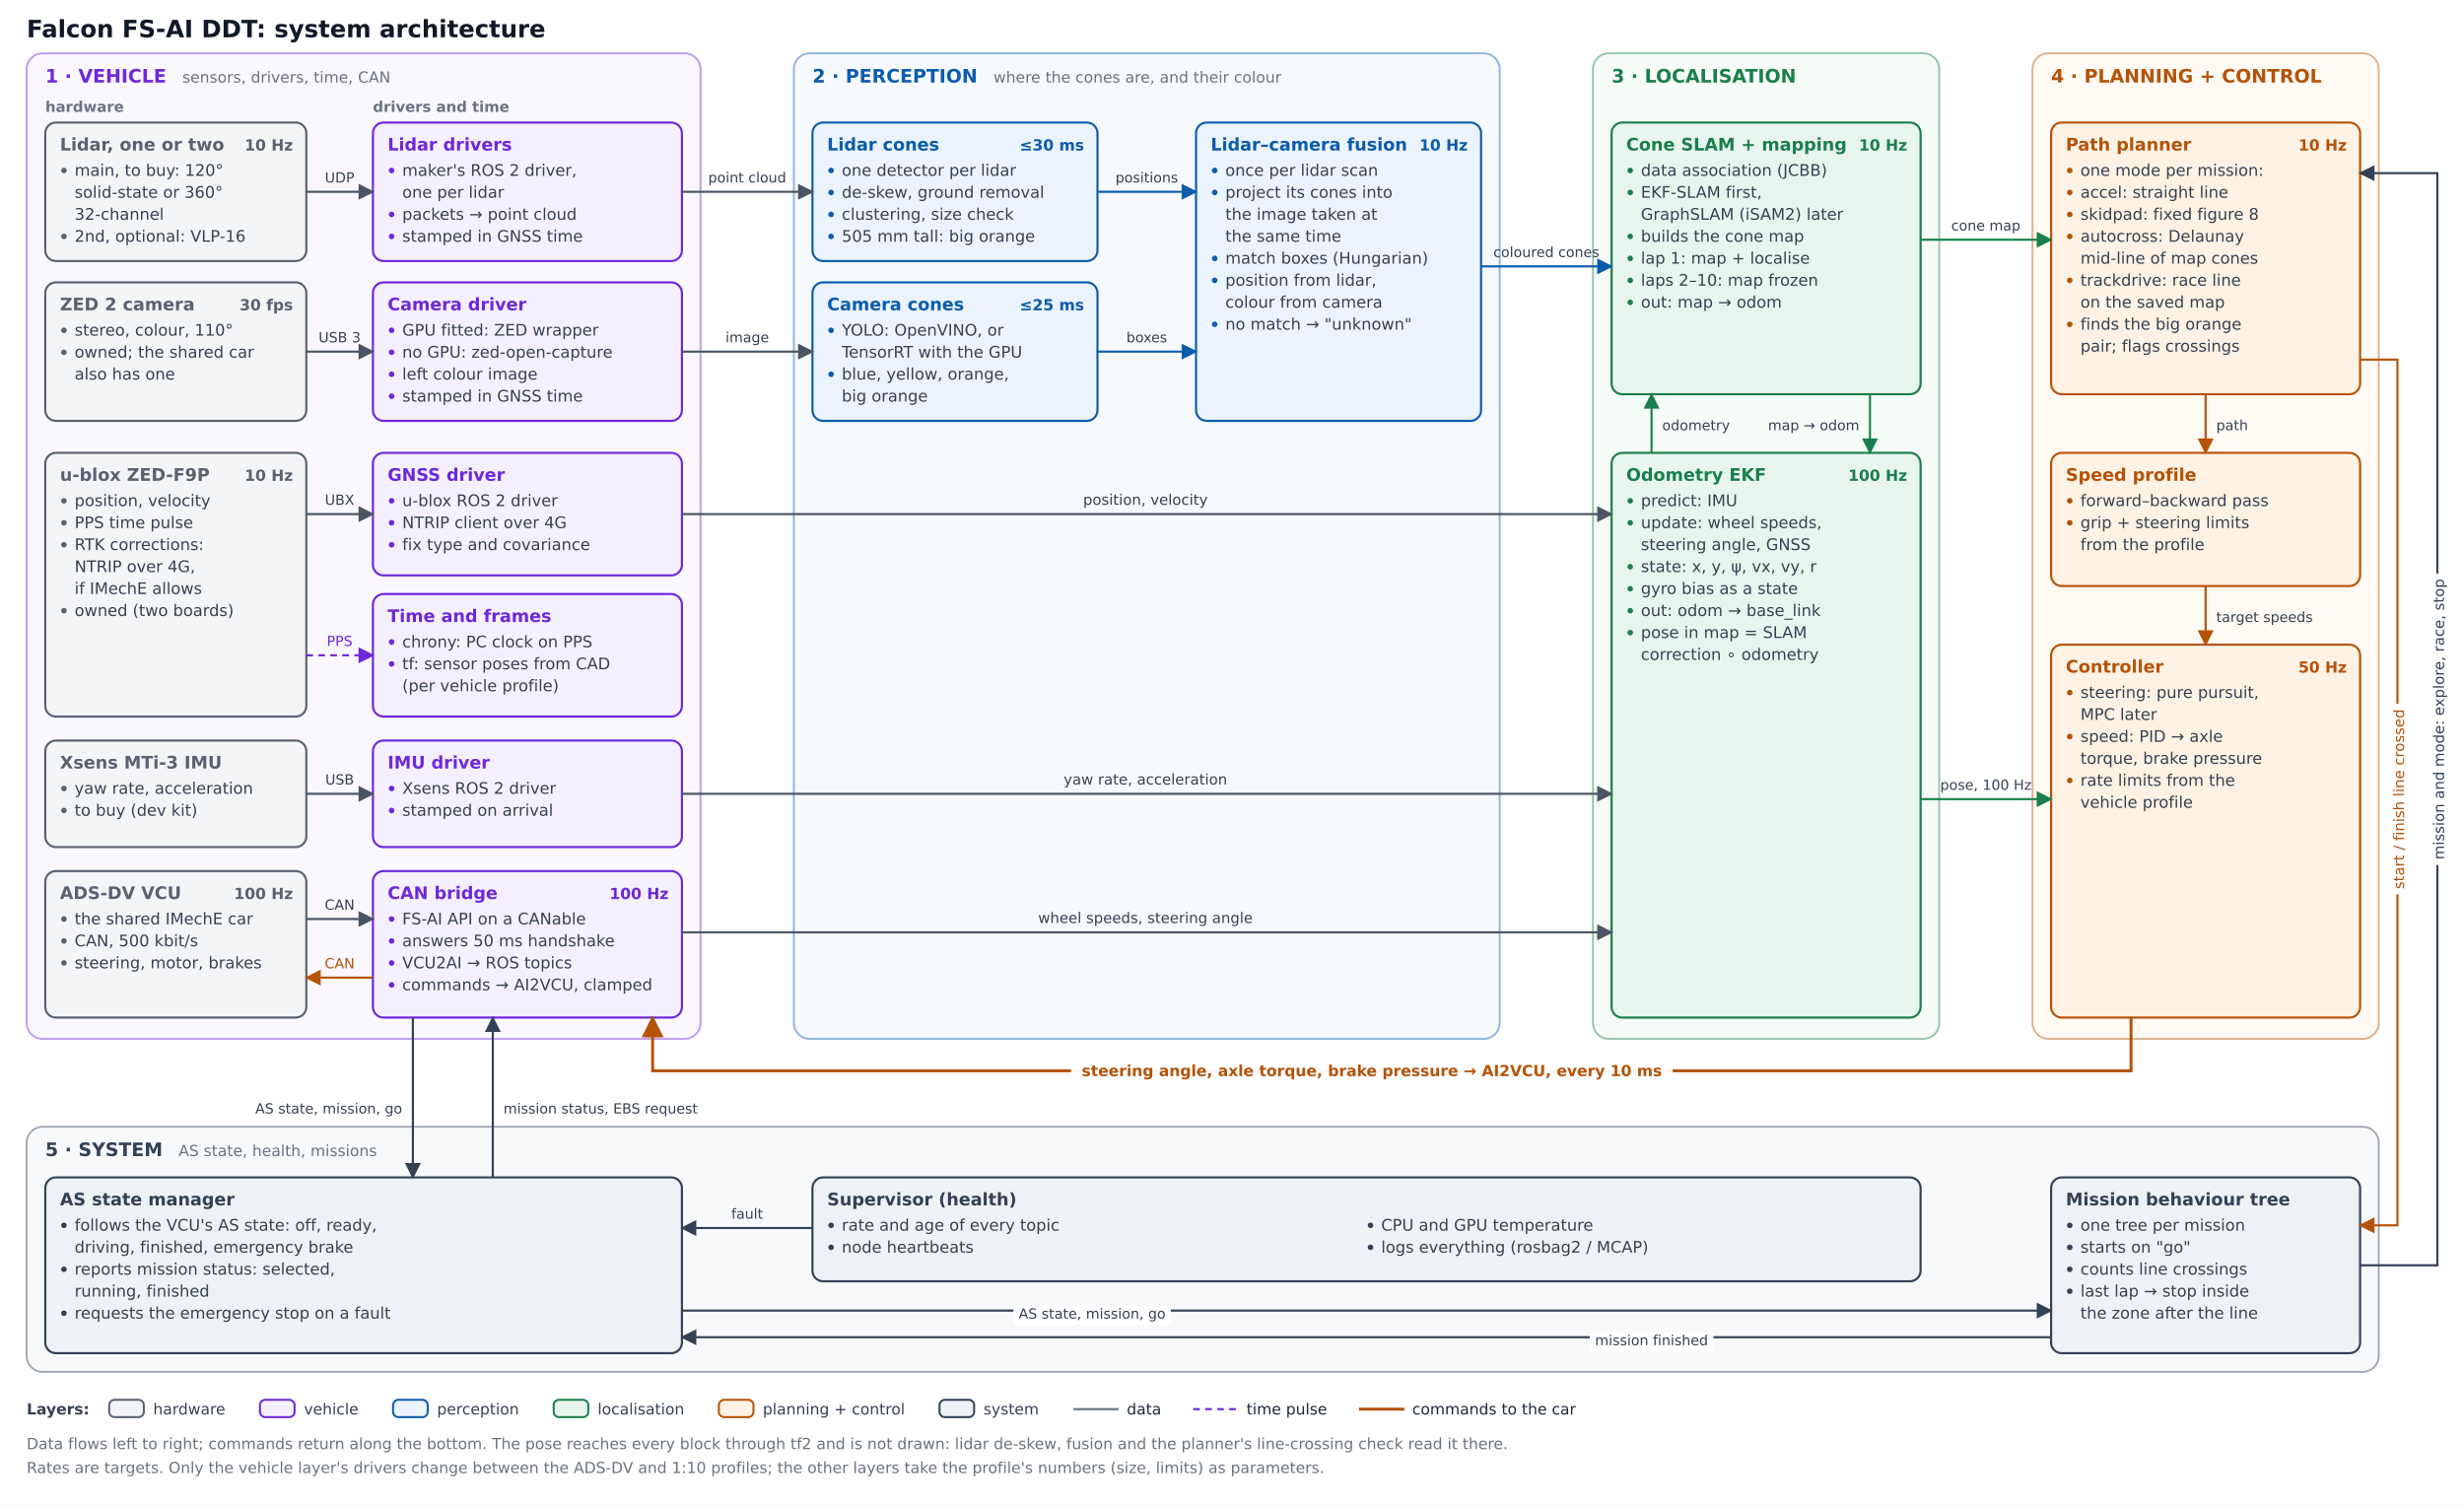
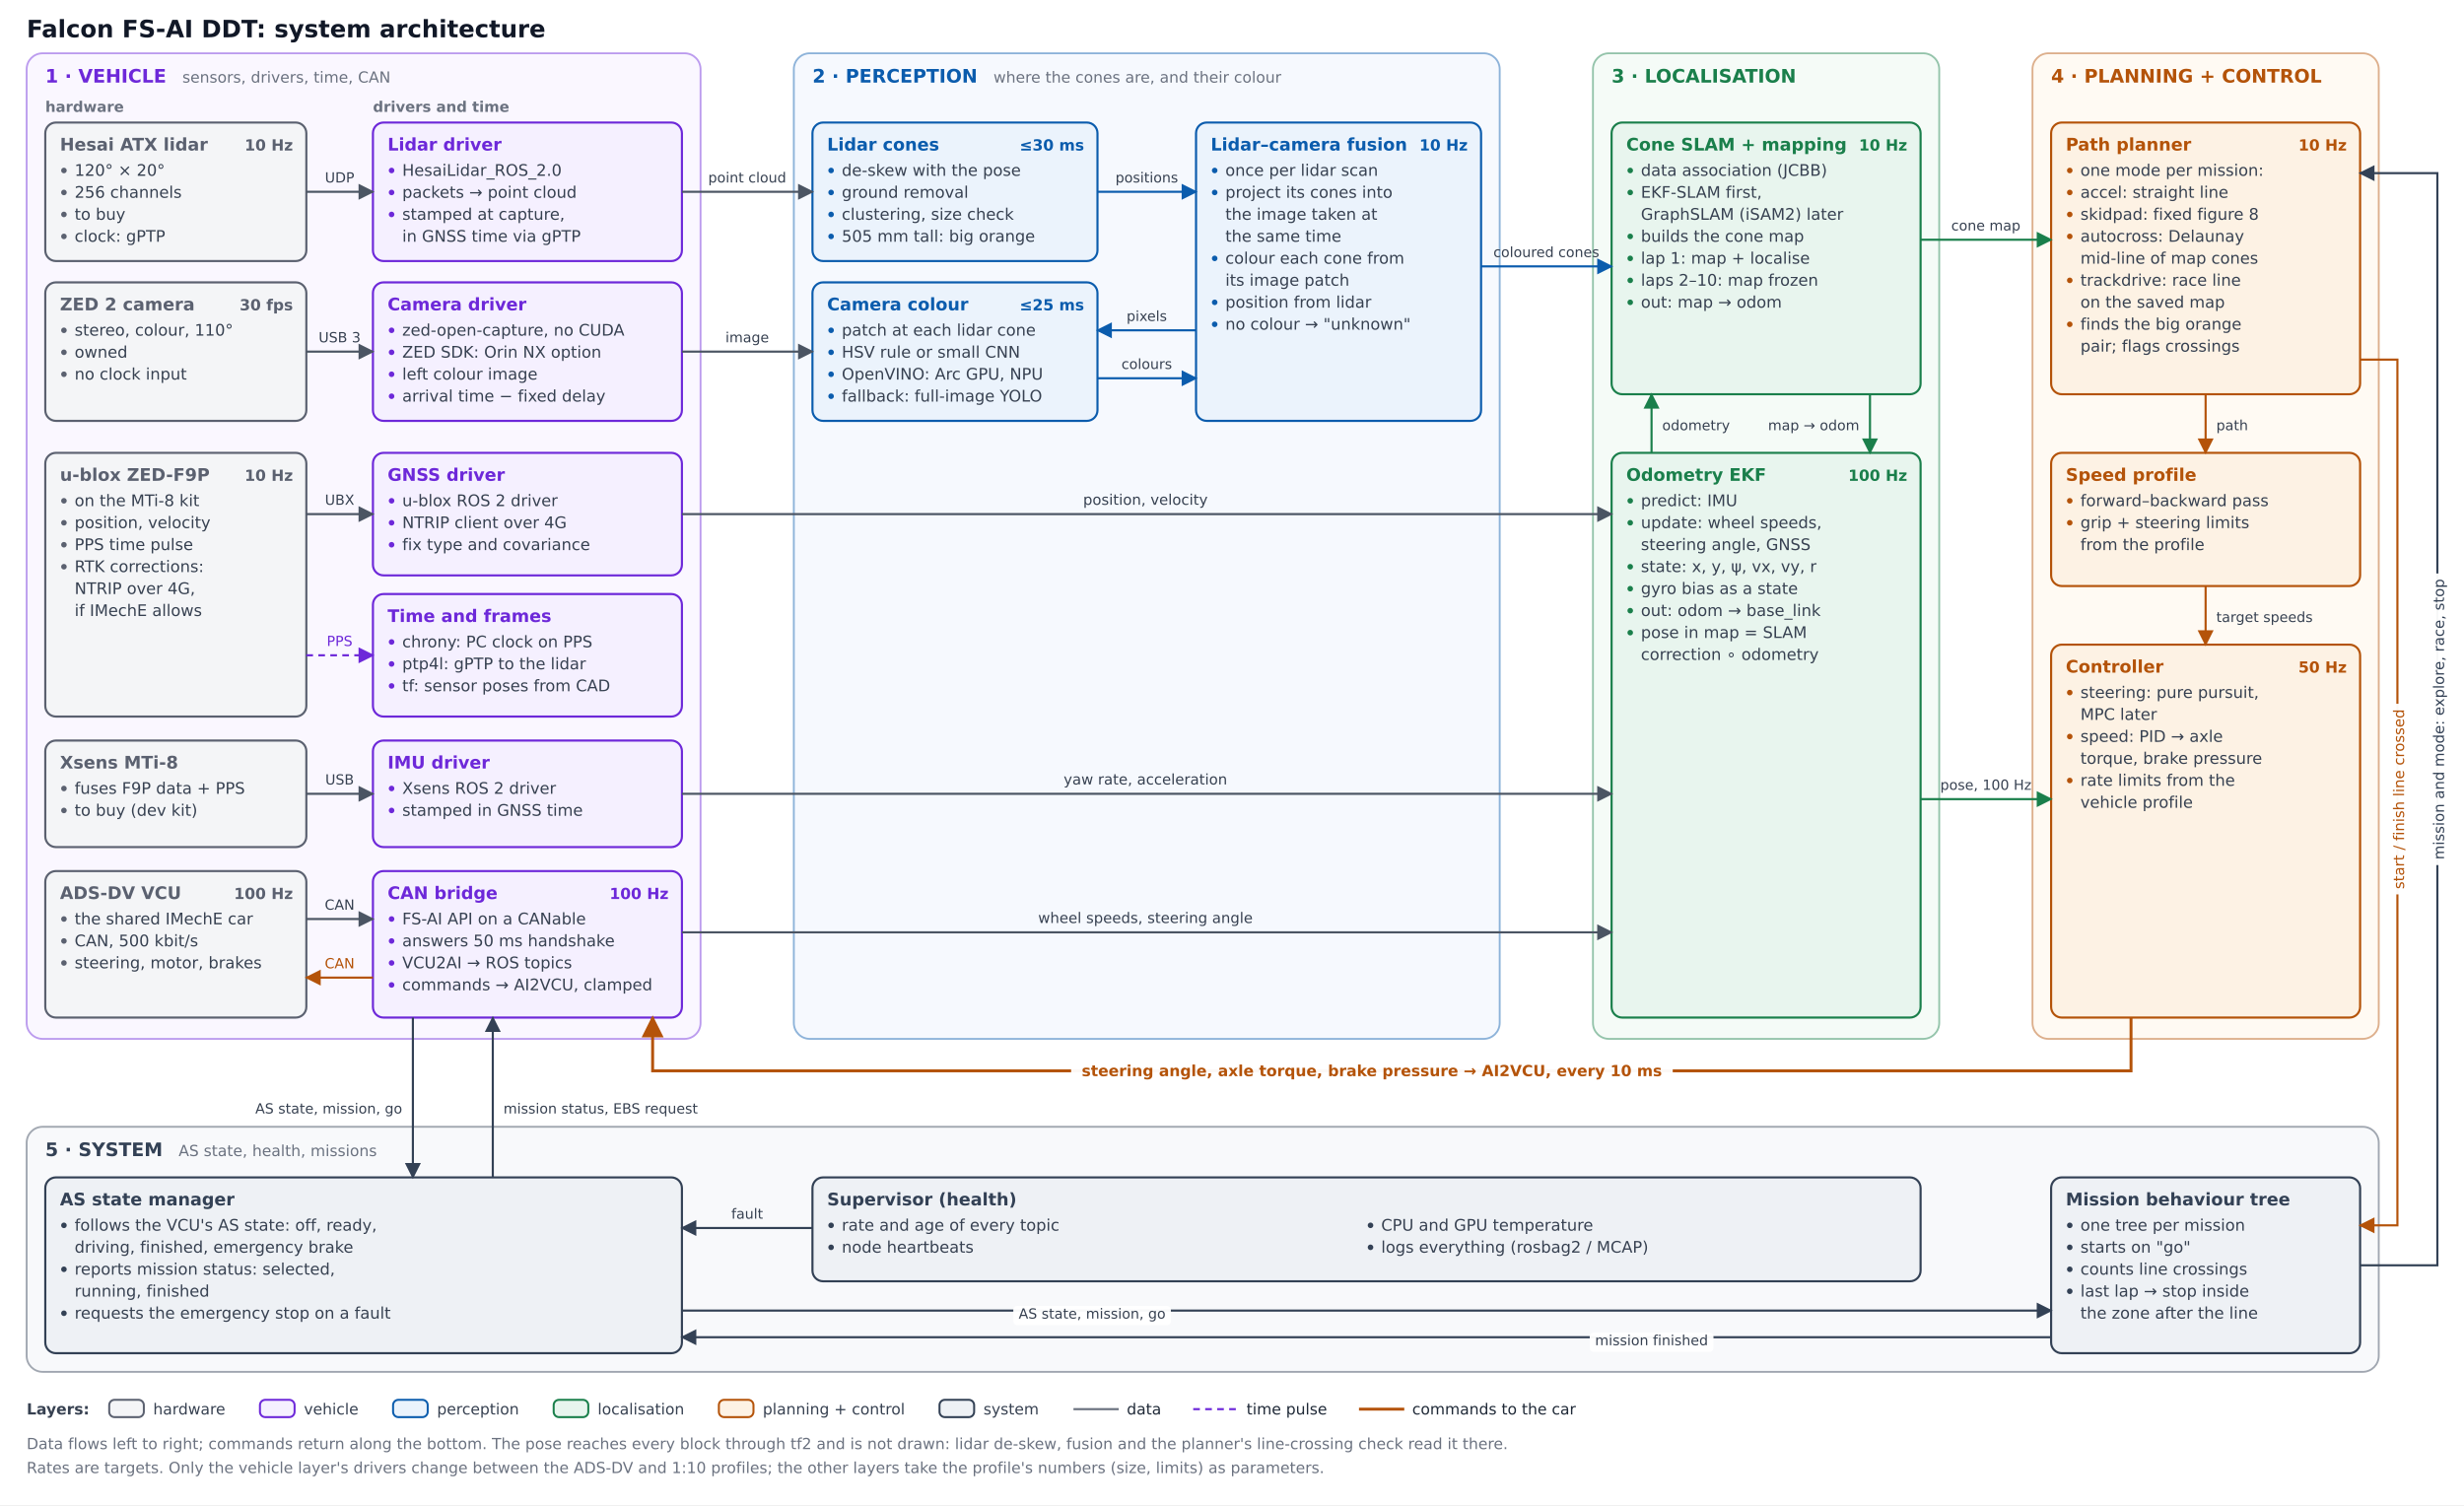
<svg xmlns="http://www.w3.org/2000/svg" width="1850" height="1130" viewBox="0 0 1850 1130" font-family="DejaVu Sans, Segoe UI, Helvetica, Arial, sans-serif">
  <defs>
    <marker id="ah0b5cad" viewBox="0 0 10 10" refX="9" refY="5" markerWidth="7.5" markerHeight="7.5" orient="auto-start-reverse">
      <path d="M0,0 L10,5 L0,10 z" fill="#0b5cad" />
    </marker>
    <marker id="ah1a7f4b" viewBox="0 0 10 10" refX="9" refY="5" markerWidth="7.5" markerHeight="7.5" orient="auto-start-reverse">
      <path d="M0,0 L10,5 L0,10 z" fill="#1a7f4b" />
    </marker>
    <marker id="ah334155" viewBox="0 0 10 10" refX="9" refY="5" markerWidth="7.5" markerHeight="7.5" orient="auto-start-reverse">
      <path d="M0,0 L10,5 L0,10 z" fill="#334155" />
    </marker>
    <marker id="ah4b5563" viewBox="0 0 10 10" refX="9" refY="5" markerWidth="7.5" markerHeight="7.5" orient="auto-start-reverse">
      <path d="M0,0 L10,5 L0,10 z" fill="#4b5563" />
    </marker>
    <marker id="ah6d28d9" viewBox="0 0 10 10" refX="9" refY="5" markerWidth="7.5" markerHeight="7.5" orient="auto-start-reverse">
      <path d="M0,0 L10,5 L0,10 z" fill="#6d28d9" />
    </marker>
    <marker id="ahb45309" viewBox="0 0 10 10" refX="9" refY="5" markerWidth="7.5" markerHeight="7.5" orient="auto-start-reverse">
      <path d="M0,0 L10,5 L0,10 z" fill="#b45309" />
    </marker>
  </defs>
  <rect width="1850" height="1130" fill="#ffffff" />
  <text x="20.0" y="28.0" font-size="18" font-weight="bold" fill="#111827" text-anchor="start">Falcon FS-AI DDT: system architecture</text>
  <rect x="20" y="40" width="506" height="740" rx="12" fill="#faf7ff" stroke="#6d28d9" stroke-opacity="0.45" stroke-width="1.4" />
  <text x="34.0" y="62.0" font-size="14" font-weight="bold" fill="#6d28d9" text-anchor="start">1 · VEHICLE</text>
  <text x="136.9" y="62.0" font-size="11.5" font-weight="normal" fill="#6b7280" text-anchor="start">sensors, drivers, time, CAN</text>
  <rect x="596" y="40" width="530" height="740" rx="12" fill="#f6f9fe" stroke="#0b5cad" stroke-opacity="0.45" stroke-width="1.4" />
  <text x="610.0" y="62.0" font-size="14" font-weight="bold" fill="#0b5cad" text-anchor="start">2 · PERCEPTION</text>
  <text x="745.9" y="62.0" font-size="11.5" font-weight="normal" fill="#6b7280" text-anchor="start">where the cones are, and their colour</text>
  <rect x="1196" y="40" width="260" height="740" rx="12" fill="#f5fbf7" stroke="#1a7f4b" stroke-opacity="0.45" stroke-width="1.4" />
  <text x="1210.0" y="62.0" font-size="14" font-weight="bold" fill="#1a7f4b" text-anchor="start">3 · LOCALISATION</text>
  <rect x="1526" y="40" width="260" height="740" rx="12" fill="#fffaf3" stroke="#b45309" stroke-opacity="0.45" stroke-width="1.4" />
  <text x="1540.0" y="62.0" font-size="14" font-weight="bold" fill="#b45309" text-anchor="start">4 · PLANNING + CONTROL</text>
  <rect x="20" y="846" width="1766" height="184" rx="12" fill="#f8f9fb" stroke="#334155" stroke-opacity="0.45" stroke-width="1.4" />
  <text x="34.0" y="868.0" font-size="14" font-weight="bold" fill="#334155" text-anchor="start">5 · SYSTEM</text>
  <text x="134.1" y="868.0" font-size="11.5" font-weight="normal" fill="#6b7280" text-anchor="start">AS state, health, missions</text>
  <text x="34.0" y="84.0" font-size="11" font-weight="bold" fill="#6b7280" text-anchor="start">hardware</text>
  <text x="280.0" y="84.0" font-size="11" font-weight="bold" fill="#6b7280" text-anchor="start">drivers and time</text>
  <rect x="34" y="92" width="196" height="104" rx="8" fill="#f4f5f7" stroke="#5b6170" stroke-width="1.6" />
-   <text x="45.0" y="113.0" font-size="13" font-weight="bold" fill="#5b6170" text-anchor="start">Lidar, one or two</text>
+   <text x="45.0" y="113.0" font-size="13" font-weight="bold" fill="#5b6170" text-anchor="start">Hesai ATX lidar</text>
  <text x="220.0" y="113.0" font-size="11.5" font-weight="bold" fill="#5b6170" text-anchor="end">10 Hz</text>
  <circle cx="48.0" cy="128.0" r="2.1" fill="#5b6170" />
-   <text x="56.0" y="132.0" font-size="12" font-weight="normal" fill="#374151" text-anchor="start">main, to buy: 120°</text>
-   <text x="56.0" y="148.5" font-size="12" font-weight="normal" fill="#374151" text-anchor="start">solid-state or 360°</text>
-   <text x="56.0" y="165.0" font-size="12" font-weight="normal" fill="#374151" text-anchor="start">32-channel</text>
+   <text x="56.0" y="132.0" font-size="12" font-weight="normal" fill="#374151" text-anchor="start">120° × 20°</text>
+   <circle cx="48.0" cy="144.5" r="2.1" fill="#5b6170" />
+   <text x="56.0" y="148.5" font-size="12" font-weight="normal" fill="#374151" text-anchor="start">256 channels</text>
+   <circle cx="48.0" cy="161.0" r="2.1" fill="#5b6170" />
+   <text x="56.0" y="165.0" font-size="12" font-weight="normal" fill="#374151" text-anchor="start">to buy</text>
  <circle cx="48.0" cy="177.5" r="2.1" fill="#5b6170" />
-   <text x="56.0" y="181.5" font-size="12" font-weight="normal" fill="#374151" text-anchor="start">2nd, optional: VLP-16</text>
+   <text x="56.0" y="181.5" font-size="12" font-weight="normal" fill="#374151" text-anchor="start">clock: gPTP</text>
  <rect x="34" y="212" width="196" height="104" rx="8" fill="#f4f5f7" stroke="#5b6170" stroke-width="1.6" />
  <text x="45.0" y="233.0" font-size="13" font-weight="bold" fill="#5b6170" text-anchor="start">ZED 2 camera</text>
  <text x="220.0" y="233.0" font-size="11.5" font-weight="bold" fill="#5b6170" text-anchor="end">30 fps</text>
  <circle cx="48.0" cy="248.0" r="2.1" fill="#5b6170" />
  <text x="56.0" y="252.0" font-size="12" font-weight="normal" fill="#374151" text-anchor="start">stereo, colour, 110°</text>
  <circle cx="48.0" cy="264.5" r="2.1" fill="#5b6170" />
-   <text x="56.0" y="268.5" font-size="12" font-weight="normal" fill="#374151" text-anchor="start">owned; the shared car</text>
-   <text x="56.0" y="285.0" font-size="12" font-weight="normal" fill="#374151" text-anchor="start">also has one</text>
+   <text x="56.0" y="268.5" font-size="12" font-weight="normal" fill="#374151" text-anchor="start">owned</text>
+   <circle cx="48.0" cy="281.0" r="2.1" fill="#5b6170" />
+   <text x="56.0" y="285.0" font-size="12" font-weight="normal" fill="#374151" text-anchor="start">no clock input</text>
  <rect x="34" y="340" width="196" height="198" rx="8" fill="#f4f5f7" stroke="#5b6170" stroke-width="1.6" />
  <text x="45.0" y="361.0" font-size="13" font-weight="bold" fill="#5b6170" text-anchor="start">u-blox ZED-F9P</text>
  <text x="220.0" y="361.0" font-size="11.5" font-weight="bold" fill="#5b6170" text-anchor="end">10 Hz</text>
  <circle cx="48.0" cy="376.0" r="2.1" fill="#5b6170" />
-   <text x="56.0" y="380.0" font-size="12" font-weight="normal" fill="#374151" text-anchor="start">position, velocity</text>
+   <text x="56.0" y="380.0" font-size="12" font-weight="normal" fill="#374151" text-anchor="start">on the MTi-8 kit</text>
  <circle cx="48.0" cy="392.5" r="2.1" fill="#5b6170" />
-   <text x="56.0" y="396.5" font-size="12" font-weight="normal" fill="#374151" text-anchor="start">PPS time pulse</text>
+   <text x="56.0" y="396.5" font-size="12" font-weight="normal" fill="#374151" text-anchor="start">position, velocity</text>
  <circle cx="48.0" cy="409.0" r="2.1" fill="#5b6170" />
-   <text x="56.0" y="413.0" font-size="12" font-weight="normal" fill="#374151" text-anchor="start">RTK corrections:</text>
-   <text x="56.0" y="429.5" font-size="12" font-weight="normal" fill="#374151" text-anchor="start">NTRIP over 4G,</text>
-   <text x="56.0" y="446.0" font-size="12" font-weight="normal" fill="#374151" text-anchor="start">if IMechE allows</text>
-   <circle cx="48.0" cy="458.5" r="2.1" fill="#5b6170" />
-   <text x="56.0" y="462.5" font-size="12" font-weight="normal" fill="#374151" text-anchor="start">owned (two boards)</text>
+   <text x="56.0" y="413.0" font-size="12" font-weight="normal" fill="#374151" text-anchor="start">PPS time pulse</text>
+   <circle cx="48.0" cy="425.5" r="2.1" fill="#5b6170" />
+   <text x="56.0" y="429.5" font-size="12" font-weight="normal" fill="#374151" text-anchor="start">RTK corrections:</text>
+   <text x="56.0" y="446.0" font-size="12" font-weight="normal" fill="#374151" text-anchor="start">NTRIP over 4G,</text>
+   <text x="56.0" y="462.5" font-size="12" font-weight="normal" fill="#374151" text-anchor="start">if IMechE allows</text>
  <rect x="34" y="556" width="196" height="80" rx="8" fill="#f4f5f7" stroke="#5b6170" stroke-width="1.6" />
-   <text x="45.0" y="577.0" font-size="13" font-weight="bold" fill="#5b6170" text-anchor="start">Xsens MTi-3 IMU</text>
+   <text x="45.0" y="577.0" font-size="13" font-weight="bold" fill="#5b6170" text-anchor="start">Xsens MTi-8</text>
  <circle cx="48.0" cy="592.0" r="2.1" fill="#5b6170" />
-   <text x="56.0" y="596.0" font-size="12" font-weight="normal" fill="#374151" text-anchor="start">yaw rate, acceleration</text>
+   <text x="56.0" y="596.0" font-size="12" font-weight="normal" fill="#374151" text-anchor="start">fuses F9P data + PPS</text>
  <circle cx="48.0" cy="608.5" r="2.1" fill="#5b6170" />
  <text x="56.0" y="612.5" font-size="12" font-weight="normal" fill="#374151" text-anchor="start">to buy (dev kit)</text>
  <rect x="34" y="654" width="196" height="110" rx="8" fill="#f4f5f7" stroke="#5b6170" stroke-width="1.6" />
  <text x="45.0" y="675.0" font-size="13" font-weight="bold" fill="#5b6170" text-anchor="start">ADS-DV VCU</text>
  <text x="220.0" y="675.0" font-size="11.5" font-weight="bold" fill="#5b6170" text-anchor="end">100 Hz</text>
  <circle cx="48.0" cy="690.0" r="2.1" fill="#5b6170" />
  <text x="56.0" y="694.0" font-size="12" font-weight="normal" fill="#374151" text-anchor="start">the shared IMechE car</text>
  <circle cx="48.0" cy="706.5" r="2.1" fill="#5b6170" />
  <text x="56.0" y="710.5" font-size="12" font-weight="normal" fill="#374151" text-anchor="start">CAN, 500 kbit/s</text>
  <circle cx="48.0" cy="723.0" r="2.1" fill="#5b6170" />
  <text x="56.0" y="727.0" font-size="12" font-weight="normal" fill="#374151" text-anchor="start">steering, motor, brakes</text>
  <rect x="280" y="92" width="232" height="104" rx="8" fill="#f5f0ff" stroke="#6d28d9" stroke-width="1.6" />
-   <text x="291.0" y="113.0" font-size="13" font-weight="bold" fill="#6d28d9" text-anchor="start">Lidar drivers</text>
+   <text x="291.0" y="113.0" font-size="13" font-weight="bold" fill="#6d28d9" text-anchor="start">Lidar driver</text>
  <circle cx="294.0" cy="128.0" r="2.1" fill="#6d28d9" />
-   <text x="302.0" y="132.0" font-size="12" font-weight="normal" fill="#374151" text-anchor="start">maker's ROS 2 driver,</text>
-   <text x="302.0" y="148.5" font-size="12" font-weight="normal" fill="#374151" text-anchor="start">one per lidar</text>
+   <text x="302.0" y="132.0" font-size="12" font-weight="normal" fill="#374151" text-anchor="start">HesaiLidar_ROS_2.0</text>
+   <circle cx="294.0" cy="144.5" r="2.1" fill="#6d28d9" />
+   <text x="302.0" y="148.5" font-size="12" font-weight="normal" fill="#374151" text-anchor="start">packets → point cloud</text>
  <circle cx="294.0" cy="161.0" r="2.1" fill="#6d28d9" />
-   <text x="302.0" y="165.0" font-size="12" font-weight="normal" fill="#374151" text-anchor="start">packets → point cloud</text>
-   <circle cx="294.0" cy="177.5" r="2.1" fill="#6d28d9" />
-   <text x="302.0" y="181.5" font-size="12" font-weight="normal" fill="#374151" text-anchor="start">stamped in GNSS time</text>
+   <text x="302.0" y="165.0" font-size="12" font-weight="normal" fill="#374151" text-anchor="start">stamped at capture,</text>
+   <text x="302.0" y="181.5" font-size="12" font-weight="normal" fill="#374151" text-anchor="start">in GNSS time via gPTP</text>
  <rect x="280" y="212" width="232" height="104" rx="8" fill="#f5f0ff" stroke="#6d28d9" stroke-width="1.6" />
  <text x="291.0" y="233.0" font-size="13" font-weight="bold" fill="#6d28d9" text-anchor="start">Camera driver</text>
  <circle cx="294.0" cy="248.0" r="2.1" fill="#6d28d9" />
-   <text x="302.0" y="252.0" font-size="12" font-weight="normal" fill="#374151" text-anchor="start">GPU fitted: ZED wrapper</text>
+   <text x="302.0" y="252.0" font-size="12" font-weight="normal" fill="#374151" text-anchor="start">zed-open-capture, no CUDA</text>
  <circle cx="294.0" cy="264.5" r="2.1" fill="#6d28d9" />
-   <text x="302.0" y="268.5" font-size="12" font-weight="normal" fill="#374151" text-anchor="start">no GPU: zed-open-capture</text>
+   <text x="302.0" y="268.5" font-size="12" font-weight="normal" fill="#374151" text-anchor="start">ZED SDK: Orin NX option</text>
  <circle cx="294.0" cy="281.0" r="2.1" fill="#6d28d9" />
  <text x="302.0" y="285.0" font-size="12" font-weight="normal" fill="#374151" text-anchor="start">left colour image</text>
  <circle cx="294.0" cy="297.5" r="2.1" fill="#6d28d9" />
-   <text x="302.0" y="301.5" font-size="12" font-weight="normal" fill="#374151" text-anchor="start">stamped in GNSS time</text>
+   <text x="302.0" y="301.5" font-size="12" font-weight="normal" fill="#374151" text-anchor="start">arrival time − fixed delay</text>
  <rect x="280" y="340" width="232" height="92" rx="8" fill="#f5f0ff" stroke="#6d28d9" stroke-width="1.6" />
  <text x="291.0" y="361.0" font-size="13" font-weight="bold" fill="#6d28d9" text-anchor="start">GNSS driver</text>
  <circle cx="294.0" cy="376.0" r="2.1" fill="#6d28d9" />
  <text x="302.0" y="380.0" font-size="12" font-weight="normal" fill="#374151" text-anchor="start">u-blox ROS 2 driver</text>
  <circle cx="294.0" cy="392.5" r="2.1" fill="#6d28d9" />
  <text x="302.0" y="396.5" font-size="12" font-weight="normal" fill="#374151" text-anchor="start">NTRIP client over 4G</text>
  <circle cx="294.0" cy="409.0" r="2.1" fill="#6d28d9" />
  <text x="302.0" y="413.0" font-size="12" font-weight="normal" fill="#374151" text-anchor="start">fix type and covariance</text>
  <rect x="280" y="446" width="232" height="92" rx="8" fill="#f5f0ff" stroke="#6d28d9" stroke-width="1.6" />
  <text x="291.0" y="467.0" font-size="13" font-weight="bold" fill="#6d28d9" text-anchor="start">Time and frames</text>
  <circle cx="294.0" cy="482.0" r="2.1" fill="#6d28d9" />
  <text x="302.0" y="486.0" font-size="12" font-weight="normal" fill="#374151" text-anchor="start">chrony: PC clock on PPS</text>
  <circle cx="294.0" cy="498.5" r="2.1" fill="#6d28d9" />
-   <text x="302.0" y="502.5" font-size="12" font-weight="normal" fill="#374151" text-anchor="start">tf: sensor poses from CAD</text>
-   <text x="302.0" y="519.0" font-size="12" font-weight="normal" fill="#374151" text-anchor="start">(per vehicle profile)</text>
+   <text x="302.0" y="502.5" font-size="12" font-weight="normal" fill="#374151" text-anchor="start">ptp4l: gPTP to the lidar</text>
+   <circle cx="294.0" cy="515.0" r="2.1" fill="#6d28d9" />
+   <text x="302.0" y="519.0" font-size="12" font-weight="normal" fill="#374151" text-anchor="start">tf: sensor poses from CAD</text>
  <rect x="280" y="556" width="232" height="80" rx="8" fill="#f5f0ff" stroke="#6d28d9" stroke-width="1.6" />
  <text x="291.0" y="577.0" font-size="13" font-weight="bold" fill="#6d28d9" text-anchor="start">IMU driver</text>
  <circle cx="294.0" cy="592.0" r="2.1" fill="#6d28d9" />
  <text x="302.0" y="596.0" font-size="12" font-weight="normal" fill="#374151" text-anchor="start">Xsens ROS 2 driver</text>
  <circle cx="294.0" cy="608.5" r="2.1" fill="#6d28d9" />
-   <text x="302.0" y="612.5" font-size="12" font-weight="normal" fill="#374151" text-anchor="start">stamped on arrival</text>
+   <text x="302.0" y="612.5" font-size="12" font-weight="normal" fill="#374151" text-anchor="start">stamped in GNSS time</text>
  <rect x="280" y="654" width="232" height="110" rx="8" fill="#f5f0ff" stroke="#6d28d9" stroke-width="1.6" />
  <text x="291.0" y="675.0" font-size="13" font-weight="bold" fill="#6d28d9" text-anchor="start">CAN bridge</text>
  <text x="502.0" y="675.0" font-size="11.5" font-weight="bold" fill="#6d28d9" text-anchor="end">100 Hz</text>
  <circle cx="294.0" cy="690.0" r="2.1" fill="#6d28d9" />
  <text x="302.0" y="694.0" font-size="12" font-weight="normal" fill="#374151" text-anchor="start">FS-AI API on a CANable</text>
  <circle cx="294.0" cy="706.5" r="2.1" fill="#6d28d9" />
  <text x="302.0" y="710.5" font-size="12" font-weight="normal" fill="#374151" text-anchor="start">answers 50 ms handshake</text>
  <circle cx="294.0" cy="723.0" r="2.1" fill="#6d28d9" />
  <text x="302.0" y="727.0" font-size="12" font-weight="normal" fill="#374151" text-anchor="start">VCU2AI → ROS topics</text>
  <circle cx="294.0" cy="739.5" r="2.1" fill="#6d28d9" />
  <text x="302.0" y="743.5" font-size="12" font-weight="normal" fill="#374151" text-anchor="start">commands → AI2VCU, clamped</text>
  <rect x="610" y="92" width="214" height="104" rx="8" fill="#ebf3fc" stroke="#0b5cad" stroke-width="1.6" />
  <text x="621.0" y="113.0" font-size="13" font-weight="bold" fill="#0b5cad" text-anchor="start">Lidar cones</text>
  <text x="814.0" y="113.0" font-size="11.5" font-weight="bold" fill="#0b5cad" text-anchor="end">≤30 ms</text>
  <circle cx="624.0" cy="128.0" r="2.1" fill="#0b5cad" />
-   <text x="632.0" y="132.0" font-size="12" font-weight="normal" fill="#374151" text-anchor="start">one detector per lidar</text>
+   <text x="632.0" y="132.0" font-size="12" font-weight="normal" fill="#374151" text-anchor="start">de-skew with the pose</text>
  <circle cx="624.0" cy="144.5" r="2.1" fill="#0b5cad" />
-   <text x="632.0" y="148.5" font-size="12" font-weight="normal" fill="#374151" text-anchor="start">de-skew, ground removal</text>
+   <text x="632.0" y="148.5" font-size="12" font-weight="normal" fill="#374151" text-anchor="start">ground removal</text>
  <circle cx="624.0" cy="161.0" r="2.1" fill="#0b5cad" />
  <text x="632.0" y="165.0" font-size="12" font-weight="normal" fill="#374151" text-anchor="start">clustering, size check</text>
  <circle cx="624.0" cy="177.5" r="2.1" fill="#0b5cad" />
  <text x="632.0" y="181.5" font-size="12" font-weight="normal" fill="#374151" text-anchor="start">505 mm tall: big orange</text>
  <rect x="610" y="212" width="214" height="104" rx="8" fill="#ebf3fc" stroke="#0b5cad" stroke-width="1.6" />
-   <text x="621.0" y="233.0" font-size="13" font-weight="bold" fill="#0b5cad" text-anchor="start">Camera cones</text>
+   <text x="621.0" y="233.0" font-size="13" font-weight="bold" fill="#0b5cad" text-anchor="start">Camera colour</text>
  <text x="814.0" y="233.0" font-size="11.5" font-weight="bold" fill="#0b5cad" text-anchor="end">≤25 ms</text>
  <circle cx="624.0" cy="248.0" r="2.1" fill="#0b5cad" />
-   <text x="632.0" y="252.0" font-size="12" font-weight="normal" fill="#374151" text-anchor="start">YOLO: OpenVINO, or</text>
-   <text x="632.0" y="268.5" font-size="12" font-weight="normal" fill="#374151" text-anchor="start">TensorRT with the GPU</text>
+   <text x="632.0" y="252.0" font-size="12" font-weight="normal" fill="#374151" text-anchor="start">patch at each lidar cone</text>
+   <circle cx="624.0" cy="264.5" r="2.1" fill="#0b5cad" />
+   <text x="632.0" y="268.5" font-size="12" font-weight="normal" fill="#374151" text-anchor="start">HSV rule or small CNN</text>
  <circle cx="624.0" cy="281.0" r="2.1" fill="#0b5cad" />
-   <text x="632.0" y="285.0" font-size="12" font-weight="normal" fill="#374151" text-anchor="start">blue, yellow, orange,</text>
-   <text x="632.0" y="301.5" font-size="12" font-weight="normal" fill="#374151" text-anchor="start">big orange</text>
+   <text x="632.0" y="285.0" font-size="12" font-weight="normal" fill="#374151" text-anchor="start">OpenVINO: Arc GPU, NPU</text>
+   <circle cx="624.0" cy="297.5" r="2.1" fill="#0b5cad" />
+   <text x="632.0" y="301.5" font-size="12" font-weight="normal" fill="#374151" text-anchor="start">fallback: full-image YOLO</text>
  <rect x="898" y="92" width="214" height="224" rx="8" fill="#ebf3fc" stroke="#0b5cad" stroke-width="1.6" />
  <text x="909.0" y="113.0" font-size="13" font-weight="bold" fill="#0b5cad" text-anchor="start">Lidar–camera fusion</text>
  <text x="1102.0" y="113.0" font-size="11.5" font-weight="bold" fill="#0b5cad" text-anchor="end">10 Hz</text>
  <circle cx="912.0" cy="128.0" r="2.1" fill="#0b5cad" />
  <text x="920.0" y="132.0" font-size="12" font-weight="normal" fill="#374151" text-anchor="start">once per lidar scan</text>
  <circle cx="912.0" cy="144.5" r="2.1" fill="#0b5cad" />
  <text x="920.0" y="148.5" font-size="12" font-weight="normal" fill="#374151" text-anchor="start">project its cones into</text>
  <text x="920.0" y="165.0" font-size="12" font-weight="normal" fill="#374151" text-anchor="start">the image taken at</text>
  <text x="920.0" y="181.5" font-size="12" font-weight="normal" fill="#374151" text-anchor="start">the same time</text>
  <circle cx="912.0" cy="194.0" r="2.1" fill="#0b5cad" />
-   <text x="920.0" y="198.0" font-size="12" font-weight="normal" fill="#374151" text-anchor="start">match boxes (Hungarian)</text>
-   <circle cx="912.0" cy="210.5" r="2.1" fill="#0b5cad" />
-   <text x="920.0" y="214.5" font-size="12" font-weight="normal" fill="#374151" text-anchor="start">position from lidar,</text>
-   <text x="920.0" y="231.0" font-size="12" font-weight="normal" fill="#374151" text-anchor="start">colour from camera</text>
+   <text x="920.0" y="198.0" font-size="12" font-weight="normal" fill="#374151" text-anchor="start">colour each cone from</text>
+   <text x="920.0" y="214.5" font-size="12" font-weight="normal" fill="#374151" text-anchor="start">its image patch</text>
+   <circle cx="912.0" cy="227.0" r="2.1" fill="#0b5cad" />
+   <text x="920.0" y="231.0" font-size="12" font-weight="normal" fill="#374151" text-anchor="start">position from lidar</text>
  <circle cx="912.0" cy="243.5" r="2.1" fill="#0b5cad" />
-   <text x="920.0" y="247.5" font-size="12" font-weight="normal" fill="#374151" text-anchor="start">no match → "unknown"</text>
+   <text x="920.0" y="247.5" font-size="12" font-weight="normal" fill="#374151" text-anchor="start">no colour → "unknown"</text>
  <rect x="1210" y="92" width="232" height="204" rx="8" fill="#e8f5ee" stroke="#1a7f4b" stroke-width="1.6" />
  <text x="1221.0" y="113.0" font-size="13" font-weight="bold" fill="#1a7f4b" text-anchor="start">Cone SLAM + mapping</text>
  <text x="1432.0" y="113.0" font-size="11.5" font-weight="bold" fill="#1a7f4b" text-anchor="end">10 Hz</text>
  <circle cx="1224.0" cy="128.0" r="2.1" fill="#1a7f4b" />
  <text x="1232.0" y="132.0" font-size="12" font-weight="normal" fill="#374151" text-anchor="start">data association (JCBB)</text>
  <circle cx="1224.0" cy="144.5" r="2.1" fill="#1a7f4b" />
  <text x="1232.0" y="148.5" font-size="12" font-weight="normal" fill="#374151" text-anchor="start">EKF-SLAM first,</text>
  <text x="1232.0" y="165.0" font-size="12" font-weight="normal" fill="#374151" text-anchor="start">GraphSLAM (iSAM2) later</text>
  <circle cx="1224.0" cy="177.5" r="2.1" fill="#1a7f4b" />
  <text x="1232.0" y="181.5" font-size="12" font-weight="normal" fill="#374151" text-anchor="start">builds the cone map</text>
  <circle cx="1224.0" cy="194.0" r="2.1" fill="#1a7f4b" />
  <text x="1232.0" y="198.0" font-size="12" font-weight="normal" fill="#374151" text-anchor="start">lap 1: map + localise</text>
  <circle cx="1224.0" cy="210.5" r="2.1" fill="#1a7f4b" />
  <text x="1232.0" y="214.5" font-size="12" font-weight="normal" fill="#374151" text-anchor="start">laps 2–10: map frozen</text>
  <circle cx="1224.0" cy="227.0" r="2.1" fill="#1a7f4b" />
  <text x="1232.0" y="231.0" font-size="12" font-weight="normal" fill="#374151" text-anchor="start">out: map → odom</text>
  <rect x="1210" y="340" width="232" height="424" rx="8" fill="#e8f5ee" stroke="#1a7f4b" stroke-width="1.6" />
  <text x="1221.0" y="361.0" font-size="13" font-weight="bold" fill="#1a7f4b" text-anchor="start">Odometry EKF</text>
  <text x="1432.0" y="361.0" font-size="11.5" font-weight="bold" fill="#1a7f4b" text-anchor="end">100 Hz</text>
  <circle cx="1224.0" cy="376.0" r="2.1" fill="#1a7f4b" />
  <text x="1232.0" y="380.0" font-size="12" font-weight="normal" fill="#374151" text-anchor="start">predict: IMU</text>
  <circle cx="1224.0" cy="392.5" r="2.1" fill="#1a7f4b" />
  <text x="1232.0" y="396.5" font-size="12" font-weight="normal" fill="#374151" text-anchor="start">update: wheel speeds,</text>
  <text x="1232.0" y="413.0" font-size="12" font-weight="normal" fill="#374151" text-anchor="start">steering angle, GNSS</text>
  <circle cx="1224.0" cy="425.5" r="2.1" fill="#1a7f4b" />
  <text x="1232.0" y="429.5" font-size="12" font-weight="normal" fill="#374151" text-anchor="start">state: x, y, ψ, vx, vy, r</text>
  <circle cx="1224.0" cy="442.0" r="2.1" fill="#1a7f4b" />
  <text x="1232.0" y="446.0" font-size="12" font-weight="normal" fill="#374151" text-anchor="start">gyro bias as a state</text>
  <circle cx="1224.0" cy="458.5" r="2.1" fill="#1a7f4b" />
  <text x="1232.0" y="462.5" font-size="12" font-weight="normal" fill="#374151" text-anchor="start">out: odom → base_link</text>
  <circle cx="1224.0" cy="475.0" r="2.1" fill="#1a7f4b" />
  <text x="1232.0" y="479.0" font-size="12" font-weight="normal" fill="#374151" text-anchor="start">pose in map = SLAM</text>
  <text x="1232.0" y="495.5" font-size="12" font-weight="normal" fill="#374151" text-anchor="start">correction ∘ odometry</text>
  <rect x="1540" y="92" width="232" height="204" rx="8" fill="#fdf2e4" stroke="#b45309" stroke-width="1.6" />
  <text x="1551.0" y="113.0" font-size="13" font-weight="bold" fill="#b45309" text-anchor="start">Path planner</text>
  <text x="1762.0" y="113.0" font-size="11.5" font-weight="bold" fill="#b45309" text-anchor="end">10 Hz</text>
  <circle cx="1554.0" cy="128.0" r="2.1" fill="#b45309" />
  <text x="1562.0" y="132.0" font-size="12" font-weight="normal" fill="#374151" text-anchor="start">one mode per mission:</text>
  <circle cx="1554.0" cy="144.5" r="2.1" fill="#b45309" />
  <text x="1562.0" y="148.5" font-size="12" font-weight="normal" fill="#374151" text-anchor="start">accel: straight line</text>
  <circle cx="1554.0" cy="161.0" r="2.1" fill="#b45309" />
  <text x="1562.0" y="165.0" font-size="12" font-weight="normal" fill="#374151" text-anchor="start">skidpad: fixed figure 8</text>
  <circle cx="1554.0" cy="177.5" r="2.1" fill="#b45309" />
  <text x="1562.0" y="181.5" font-size="12" font-weight="normal" fill="#374151" text-anchor="start">autocross: Delaunay</text>
  <text x="1562.0" y="198.0" font-size="12" font-weight="normal" fill="#374151" text-anchor="start">mid-line of map cones</text>
  <circle cx="1554.0" cy="210.5" r="2.1" fill="#b45309" />
  <text x="1562.0" y="214.5" font-size="12" font-weight="normal" fill="#374151" text-anchor="start">trackdrive: race line</text>
  <text x="1562.0" y="231.0" font-size="12" font-weight="normal" fill="#374151" text-anchor="start">on the saved map</text>
  <circle cx="1554.0" cy="243.5" r="2.1" fill="#b45309" />
  <text x="1562.0" y="247.5" font-size="12" font-weight="normal" fill="#374151" text-anchor="start">finds the big orange</text>
  <text x="1562.0" y="264.0" font-size="12" font-weight="normal" fill="#374151" text-anchor="start">pair; flags crossings</text>
  <rect x="1540" y="340" width="232" height="100" rx="8" fill="#fdf2e4" stroke="#b45309" stroke-width="1.6" />
  <text x="1551.0" y="361.0" font-size="13" font-weight="bold" fill="#b45309" text-anchor="start">Speed profile</text>
  <circle cx="1554.0" cy="376.0" r="2.1" fill="#b45309" />
  <text x="1562.0" y="380.0" font-size="12" font-weight="normal" fill="#374151" text-anchor="start">forward–backward pass</text>
  <circle cx="1554.0" cy="392.5" r="2.1" fill="#b45309" />
  <text x="1562.0" y="396.5" font-size="12" font-weight="normal" fill="#374151" text-anchor="start">grip + steering limits</text>
  <text x="1562.0" y="413.0" font-size="12" font-weight="normal" fill="#374151" text-anchor="start">from the profile</text>
  <rect x="1540" y="484" width="232" height="280" rx="8" fill="#fdf2e4" stroke="#b45309" stroke-width="1.6" />
  <text x="1551.0" y="505.0" font-size="13" font-weight="bold" fill="#b45309" text-anchor="start">Controller</text>
  <text x="1762.0" y="505.0" font-size="11.5" font-weight="bold" fill="#b45309" text-anchor="end">50 Hz</text>
  <circle cx="1554.0" cy="520.0" r="2.1" fill="#b45309" />
  <text x="1562.0" y="524.0" font-size="12" font-weight="normal" fill="#374151" text-anchor="start">steering: pure pursuit,</text>
  <text x="1562.0" y="540.5" font-size="12" font-weight="normal" fill="#374151" text-anchor="start">MPC later</text>
  <circle cx="1554.0" cy="553.0" r="2.1" fill="#b45309" />
  <text x="1562.0" y="557.0" font-size="12" font-weight="normal" fill="#374151" text-anchor="start">speed: PID → axle</text>
  <text x="1562.0" y="573.5" font-size="12" font-weight="normal" fill="#374151" text-anchor="start">torque, brake pressure</text>
  <circle cx="1554.0" cy="586.0" r="2.1" fill="#b45309" />
  <text x="1562.0" y="590.0" font-size="12" font-weight="normal" fill="#374151" text-anchor="start">rate limits from the</text>
  <text x="1562.0" y="606.5" font-size="12" font-weight="normal" fill="#374151" text-anchor="start">vehicle profile</text>
  <rect x="34" y="884" width="478" height="132" rx="8" fill="#eef1f5" stroke="#334155" stroke-width="1.6" />
  <text x="45.0" y="905.0" font-size="13" font-weight="bold" fill="#334155" text-anchor="start">AS state manager</text>
  <circle cx="48.0" cy="920.0" r="2.1" fill="#334155" />
  <text x="56.0" y="924.0" font-size="12" font-weight="normal" fill="#374151" text-anchor="start">follows the VCU's AS state: off, ready,</text>
  <text x="56.0" y="940.5" font-size="12" font-weight="normal" fill="#374151" text-anchor="start">driving, finished, emergency brake</text>
  <circle cx="48.0" cy="953.0" r="2.1" fill="#334155" />
  <text x="56.0" y="957.0" font-size="12" font-weight="normal" fill="#374151" text-anchor="start">reports mission status: selected,</text>
  <text x="56.0" y="973.5" font-size="12" font-weight="normal" fill="#374151" text-anchor="start">running, finished</text>
  <circle cx="48.0" cy="986.0" r="2.1" fill="#334155" />
  <text x="56.0" y="990.0" font-size="12" font-weight="normal" fill="#374151" text-anchor="start">requests the emergency stop on a fault</text>
  <rect x="610" y="884" width="832" height="78" rx="8" fill="#eef1f5" stroke="#334155" stroke-width="1.6" />
  <text x="621.0" y="905.0" font-size="13" font-weight="bold" fill="#334155" text-anchor="start">Supervisor (health)</text>
  <circle cx="624.0" cy="920.0" r="2.1" fill="#334155" />
  <text x="632.0" y="924.0" font-size="12" font-weight="normal" fill="#374151" text-anchor="start">rate and age of every topic</text>
  <circle cx="624.0" cy="936.5" r="2.1" fill="#334155" />
  <text x="632.0" y="940.5" font-size="12" font-weight="normal" fill="#374151" text-anchor="start">node heartbeats</text>
  <circle cx="1029.0" cy="920.0" r="2.1" fill="#334155" />
  <text x="1037.0" y="924.0" font-size="12" font-weight="normal" fill="#374151" text-anchor="start">CPU and GPU temperature</text>
  <circle cx="1029.0" cy="936.5" r="2.1" fill="#334155" />
  <text x="1037.0" y="940.5" font-size="12" font-weight="normal" fill="#374151" text-anchor="start">logs everything (rosbag2 / MCAP)</text>
  <rect x="1540" y="884" width="232" height="132" rx="8" fill="#eef1f5" stroke="#334155" stroke-width="1.6" />
  <text x="1551.0" y="905.0" font-size="13" font-weight="bold" fill="#334155" text-anchor="start">Mission behaviour tree</text>
  <circle cx="1554.0" cy="920.0" r="2.1" fill="#334155" />
  <text x="1562.0" y="924.0" font-size="12" font-weight="normal" fill="#374151" text-anchor="start">one tree per mission</text>
  <circle cx="1554.0" cy="936.5" r="2.1" fill="#334155" />
  <text x="1562.0" y="940.5" font-size="12" font-weight="normal" fill="#374151" text-anchor="start">starts on "go"</text>
  <circle cx="1554.0" cy="953.0" r="2.1" fill="#334155" />
  <text x="1562.0" y="957.0" font-size="12" font-weight="normal" fill="#374151" text-anchor="start">counts line crossings</text>
  <circle cx="1554.0" cy="969.5" r="2.1" fill="#334155" />
  <text x="1562.0" y="973.5" font-size="12" font-weight="normal" fill="#374151" text-anchor="start">last lap → stop inside</text>
  <text x="1562.0" y="990.0" font-size="12" font-weight="normal" fill="#374151" text-anchor="start">the zone after the line</text>
  <path d="M 230,144 L 280,144" fill="none" stroke="#4b5563" stroke-width="1.6" marker-end="url(#ah4b5563)" />
  <text x="255.0" y="137.0" font-size="10.5" font-weight="normal" fill="#374151" text-anchor="middle">UDP</text>
  <path d="M 230,264 L 280,264" fill="none" stroke="#4b5563" stroke-width="1.6" marker-end="url(#ah4b5563)" />
  <text x="255.0" y="257.0" font-size="10.5" font-weight="normal" fill="#374151" text-anchor="middle">USB 3</text>
  <path d="M 230,386 L 280,386" fill="none" stroke="#4b5563" stroke-width="1.6" marker-end="url(#ah4b5563)" />
  <text x="255.0" y="379.0" font-size="10.5" font-weight="normal" fill="#374151" text-anchor="middle">UBX</text>
  <path d="M 230,596 L 280,596" fill="none" stroke="#4b5563" stroke-width="1.6" marker-end="url(#ah4b5563)" />
  <text x="255.0" y="589.0" font-size="10.5" font-weight="normal" fill="#374151" text-anchor="middle">USB</text>
  <path d="M 230,492 L 280,492" fill="none" stroke="#6d28d9" stroke-width="1.6" stroke-dasharray="5 4" marker-end="url(#ah6d28d9)" />
  <text x="255.0" y="485.0" font-size="10.5" font-weight="normal" fill="#6d28d9" text-anchor="middle">PPS</text>
  <path d="M 230,690 L 280,690" fill="none" stroke="#4b5563" stroke-width="1.6" marker-end="url(#ah4b5563)" />
  <text x="255.0" y="683.0" font-size="10.5" font-weight="normal" fill="#374151" text-anchor="middle">CAN</text>
  <path d="M 280,734 L 230,734" fill="none" stroke="#b45309" stroke-width="1.6" marker-end="url(#ahb45309)" />
  <text x="255.0" y="727.0" font-size="10.5" font-weight="normal" fill="#b45309" text-anchor="middle">CAN</text>
  <path d="M 512,144 L 610,144" fill="none" stroke="#4b5563" stroke-width="1.6" marker-end="url(#ah4b5563)" />
  <text x="561.0" y="137.0" font-size="10.5" font-weight="normal" fill="#374151" text-anchor="middle">point cloud</text>
  <path d="M 512,264 L 610,264" fill="none" stroke="#4b5563" stroke-width="1.6" marker-end="url(#ah4b5563)" />
  <text x="561.0" y="257.0" font-size="10.5" font-weight="normal" fill="#374151" text-anchor="middle">image</text>
  <path d="M 824,144 L 898,144" fill="none" stroke="#0b5cad" stroke-width="1.6" marker-end="url(#ah0b5cad)" />
  <text x="861.0" y="137.0" font-size="10.5" font-weight="normal" fill="#374151" text-anchor="middle">positions</text>
-   <path d="M 824,264 L 898,264" fill="none" stroke="#0b5cad" stroke-width="1.6" marker-end="url(#ah0b5cad)" />
-   <text x="861.0" y="257.0" font-size="10.5" font-weight="normal" fill="#374151" text-anchor="middle">boxes</text>
+   <path d="M 898,248 L 824,248" fill="none" stroke="#0b5cad" stroke-width="1.6" marker-end="url(#ah0b5cad)" />
+   <text x="861.0" y="241.0" font-size="10.5" font-weight="normal" fill="#374151" text-anchor="middle">pixels</text>
+   <path d="M 824,284 L 898,284" fill="none" stroke="#0b5cad" stroke-width="1.6" marker-end="url(#ah0b5cad)" />
+   <text x="861.0" y="277.0" font-size="10.5" font-weight="normal" fill="#374151" text-anchor="middle">colours</text>
  <path d="M 1112,200 L 1210,200" fill="none" stroke="#0b5cad" stroke-width="1.6" marker-end="url(#ah0b5cad)" />
  <text x="1161.0" y="193.0" font-size="10.5" font-weight="normal" fill="#374151" text-anchor="middle">coloured cones</text>
  <path d="M 512,386 L 1210,386" fill="none" stroke="#4b5563" stroke-width="1.6" marker-end="url(#ah4b5563)" />
  <text x="860.0" y="379.0" font-size="11" font-weight="normal" fill="#374151" text-anchor="middle">position, velocity</text>
  <path d="M 512,596 L 1210,596" fill="none" stroke="#4b5563" stroke-width="1.6" marker-end="url(#ah4b5563)" />
  <text x="860.0" y="589.0" font-size="11" font-weight="normal" fill="#374151" text-anchor="middle">yaw rate, acceleration</text>
  <path d="M 512,700 L 1210,700" fill="none" stroke="#4b5563" stroke-width="1.6" marker-end="url(#ah4b5563)" />
  <text x="860.0" y="693.0" font-size="11" font-weight="normal" fill="#374151" text-anchor="middle">wheel speeds, steering angle</text>
  <path d="M 1240,340 L 1240,296" fill="none" stroke="#1a7f4b" stroke-width="1.6" marker-end="url(#ah1a7f4b)" />
  <text x="1248.0" y="323.0" font-size="10.5" font-weight="normal" fill="#374151" text-anchor="start">odometry</text>
  <path d="M 1404,296 L 1404,340" fill="none" stroke="#1a7f4b" stroke-width="1.6" marker-end="url(#ah1a7f4b)" />
  <text x="1396.0" y="323.0" font-size="10.5" font-weight="normal" fill="#374151" text-anchor="end">map → odom</text>
  <path d="M 1442,180 L 1540,180" fill="none" stroke="#1a7f4b" stroke-width="1.6" marker-end="url(#ah1a7f4b)" />
  <text x="1491.0" y="173.0" font-size="10.5" font-weight="normal" fill="#374151" text-anchor="middle">cone map</text>
  <path d="M 1442,600 L 1540,600" fill="none" stroke="#1a7f4b" stroke-width="1.6" marker-end="url(#ah1a7f4b)" />
  <text x="1491.0" y="593.0" font-size="10.5" font-weight="normal" fill="#374151" text-anchor="middle">pose, 100 Hz</text>
  <path d="M 1656,296 L 1656,340" fill="none" stroke="#b45309" stroke-width="1.6" marker-end="url(#ahb45309)" />
  <text x="1664.0" y="323.0" font-size="10.5" font-weight="normal" fill="#374151" text-anchor="start">path</text>
  <path d="M 1656,440 L 1656,484" fill="none" stroke="#b45309" stroke-width="1.6" marker-end="url(#ahb45309)" />
  <text x="1664.0" y="467.0" font-size="10.5" font-weight="normal" fill="#374151" text-anchor="start">target speeds</text>
  <path d="M 1600,764 L 1600,804 L 490,804 L 490,764" fill="none" stroke="#b45309" stroke-width="2.2" marker-end="url(#ahb45309)" />
  <rect x="804.2" y="797.5" width="451.7" height="15.5" rx="3" fill="#ffffff" opacity="0.96" />
  <text x="1030.0" y="808.0" font-size="11.5" font-weight="bold" fill="#b45309" text-anchor="middle">steering angle, axle torque, brake pressure  →  AI2VCU, every 10 ms</text>
  <path d="M 310,764 L 310,884" fill="none" stroke="#334155" stroke-width="1.6" marker-end="url(#ah334155)" />
  <text x="302.0" y="836.0" font-size="10.5" font-weight="normal" fill="#374151" text-anchor="end">AS state, mission, go</text>
  <path d="M 370,884 L 370,764" fill="none" stroke="#334155" stroke-width="1.6" marker-end="url(#ah334155)" />
  <text x="378.0" y="836.0" font-size="10.5" font-weight="normal" fill="#374151" text-anchor="start">mission status, EBS request</text>
  <path d="M 610,922 L 512,922" fill="none" stroke="#334155" stroke-width="1.6" marker-end="url(#ah334155)" />
  <text x="561.0" y="915.0" font-size="10.5" font-weight="normal" fill="#374151" text-anchor="middle">fault</text>
  <path d="M 512,984 L 1540,984" fill="none" stroke="#334155" stroke-width="1.6" marker-end="url(#ah334155)" />
  <rect x="760.8" y="980.5" width="118.3" height="14.5" rx="3" fill="#ffffff" opacity="0.96" />
  <text x="820.0" y="990.0" font-size="10.5" font-weight="normal" fill="#374151" text-anchor="middle">AS state, mission, go</text>
  <path d="M 1540,1004 L 512,1004" fill="none" stroke="#334155" stroke-width="1.6" marker-end="url(#ah334155)" />
  <rect x="1193.6" y="1000.5" width="92.9" height="14.5" rx="3" fill="#ffffff" opacity="0.96" />
  <text x="1240.0" y="1010.0" font-size="10.5" font-weight="normal" fill="#374151" text-anchor="middle">mission finished</text>
  <path d="M 1772,950 L 1830,950 L 1830,130 L 1772,130" fill="none" stroke="#334155" stroke-width="1.6" marker-end="url(#ah334155)" />
  <rect x="1823.0" y="430.6" width="17" height="218.9" rx="3" fill="#ffffff" opacity="0.96" />
  <text x="1835.0" y="540.0" font-size="11" font-weight="normal" fill="#334155" text-anchor="middle" transform="rotate(-90 1835 540)">mission and mode: explore, race, stop</text>
  <path d="M 1772,270 L 1800,270 L 1800,920 L 1772,920" fill="none" stroke="#b45309" stroke-width="1.6" marker-end="url(#ahb45309)" />
  <rect x="1793.0" y="528.4" width="17" height="143.1" rx="3" fill="#ffffff" opacity="0.96" />
  <text x="1805.0" y="600.0" font-size="11" font-weight="normal" fill="#b45309" text-anchor="middle" transform="rotate(-90 1805 600)">start / finish line crossed</text>
  <text x="20.0" y="1062.0" font-size="11.5" font-weight="bold" fill="#374151" text-anchor="start">Layers:</text>
  <rect x="82" y="1051" width="26" height="13" rx="4" fill="#f4f5f7" stroke="#5b6170" stroke-width="1.5" />
  <text x="115.0" y="1062.0" font-size="11.5" font-weight="normal" fill="#374151" text-anchor="start">hardware</text>
  <rect x="195.172" y="1051" width="26" height="13" rx="4" fill="#f5f0ff" stroke="#6d28d9" stroke-width="1.5" />
  <text x="228.2" y="1062.0" font-size="11.5" font-weight="normal" fill="#374151" text-anchor="start">vehicle</text>
  <rect x="295.125" y="1051" width="26" height="13" rx="4" fill="#ebf3fc" stroke="#0b5cad" stroke-width="1.5" />
  <text x="328.1" y="1062.0" font-size="11.5" font-weight="normal" fill="#374151" text-anchor="start">perception</text>
  <rect x="415.703" y="1051" width="26" height="13" rx="4" fill="#e8f5ee" stroke="#1a7f4b" stroke-width="1.5" />
  <text x="448.7" y="1062.0" font-size="11.5" font-weight="normal" fill="#374151" text-anchor="start">localisation</text>
  <rect x="539.719" y="1051" width="26" height="13" rx="4" fill="#fdf2e4" stroke="#b45309" stroke-width="1.5" />
  <text x="572.7" y="1062.0" font-size="11.5" font-weight="normal" fill="#374151" text-anchor="start">planning + control</text>
  <rect x="705.391" y="1051" width="26" height="13" rx="4" fill="#eef1f5" stroke="#334155" stroke-width="1.5" />
  <text x="738.4" y="1062.0" font-size="11.5" font-weight="normal" fill="#374151" text-anchor="start">system</text>
  <line x1="805.969" y1="1058" x2="839.969" y2="1058" stroke="#6b7280" stroke-width="1.6" />
  <text x="846.0" y="1062.0" font-size="11.5" font-weight="normal" fill="#1f2937" text-anchor="start">data</text>
  <line x1="895.875" y1="1058" x2="929.875" y2="1058" stroke="#6d28d9" stroke-width="1.6" stroke-dasharray="5 4" />
  <text x="935.9" y="1062.0" font-size="11.5" font-weight="normal" fill="#1f2937" text-anchor="start">time pulse</text>
  <line x1="1020.344" y1="1058" x2="1054.344" y2="1058" stroke="#b45309" stroke-width="2.2" />
  <text x="1060.3" y="1062.0" font-size="11.5" font-weight="normal" fill="#1f2937" text-anchor="start">commands to the car</text>
  <text x="20.0" y="1088.0" font-size="11.5" font-weight="normal" fill="#6b7280" text-anchor="start">Data flows left to right; commands return along the bottom. The pose reaches every block through tf2 and is not drawn: lidar de-skew, fusion and the planner's line-crossing check read it there.</text>
  <text x="20.0" y="1106.0" font-size="11.5" font-weight="normal" fill="#6b7280" text-anchor="start">Rates are targets. Only the vehicle layer's drivers change between the ADS-DV and 1:10 profiles; the other layers take the profile's numbers (size, limits) as parameters.</text>
</svg>
